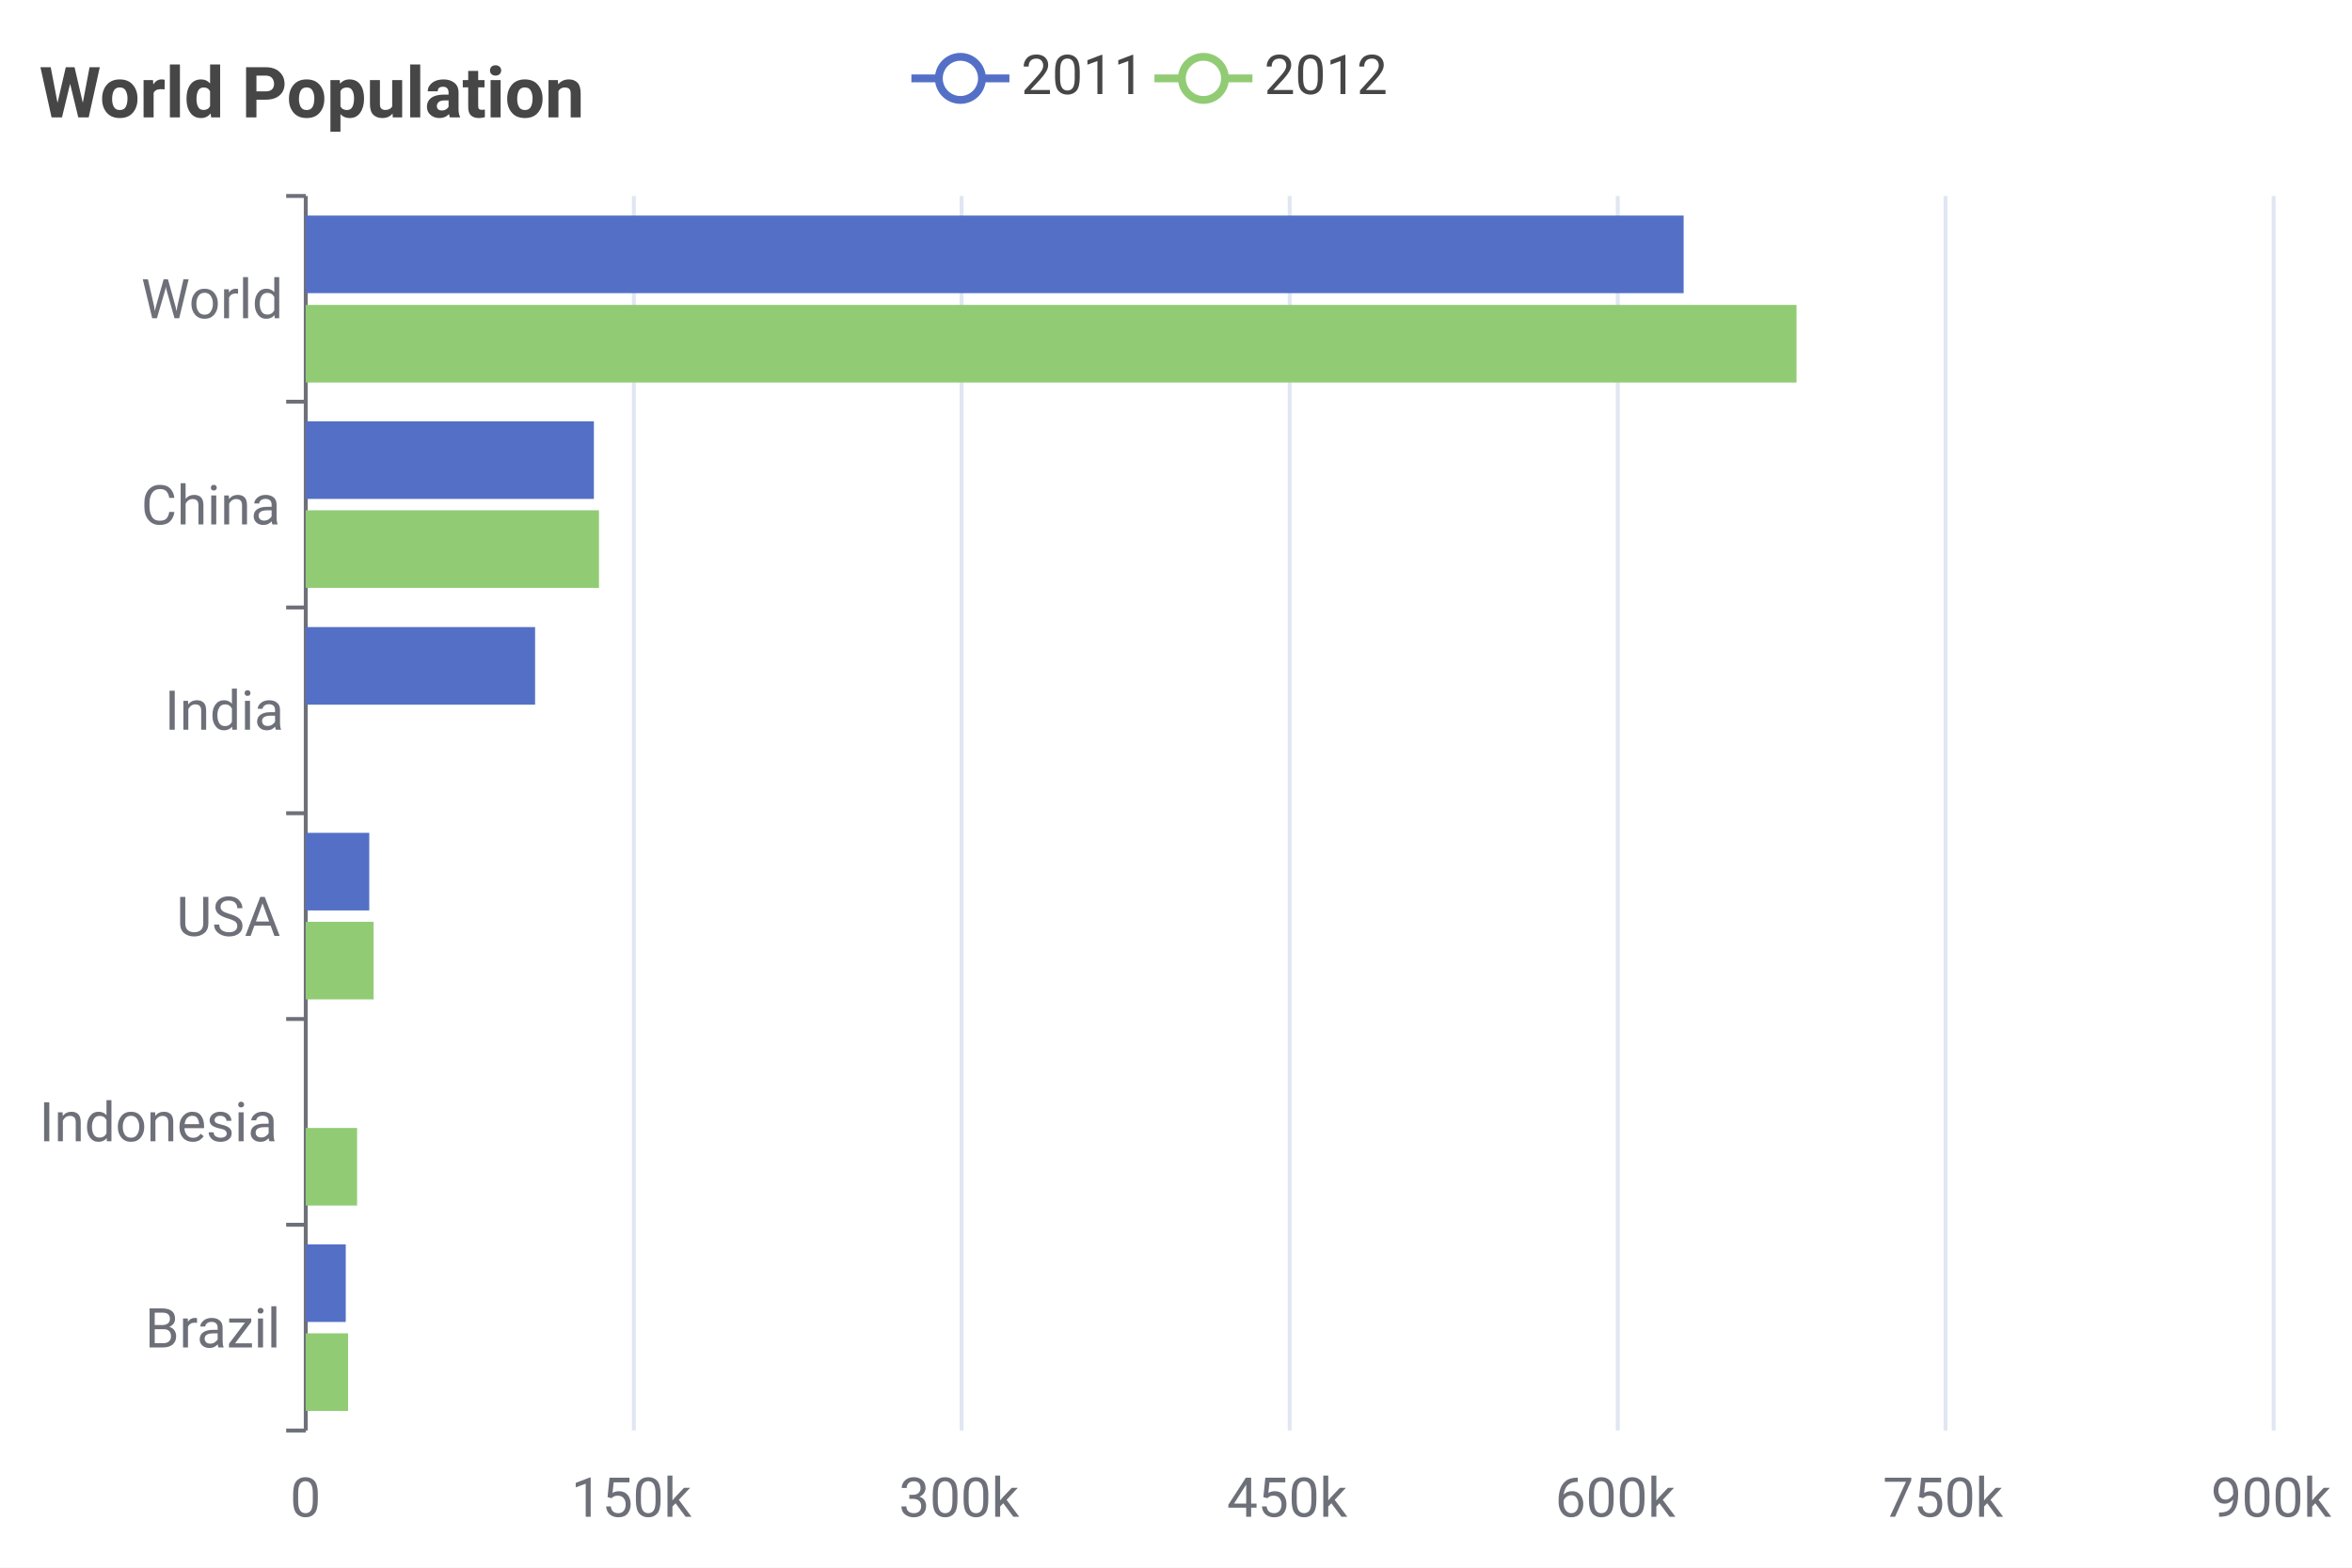
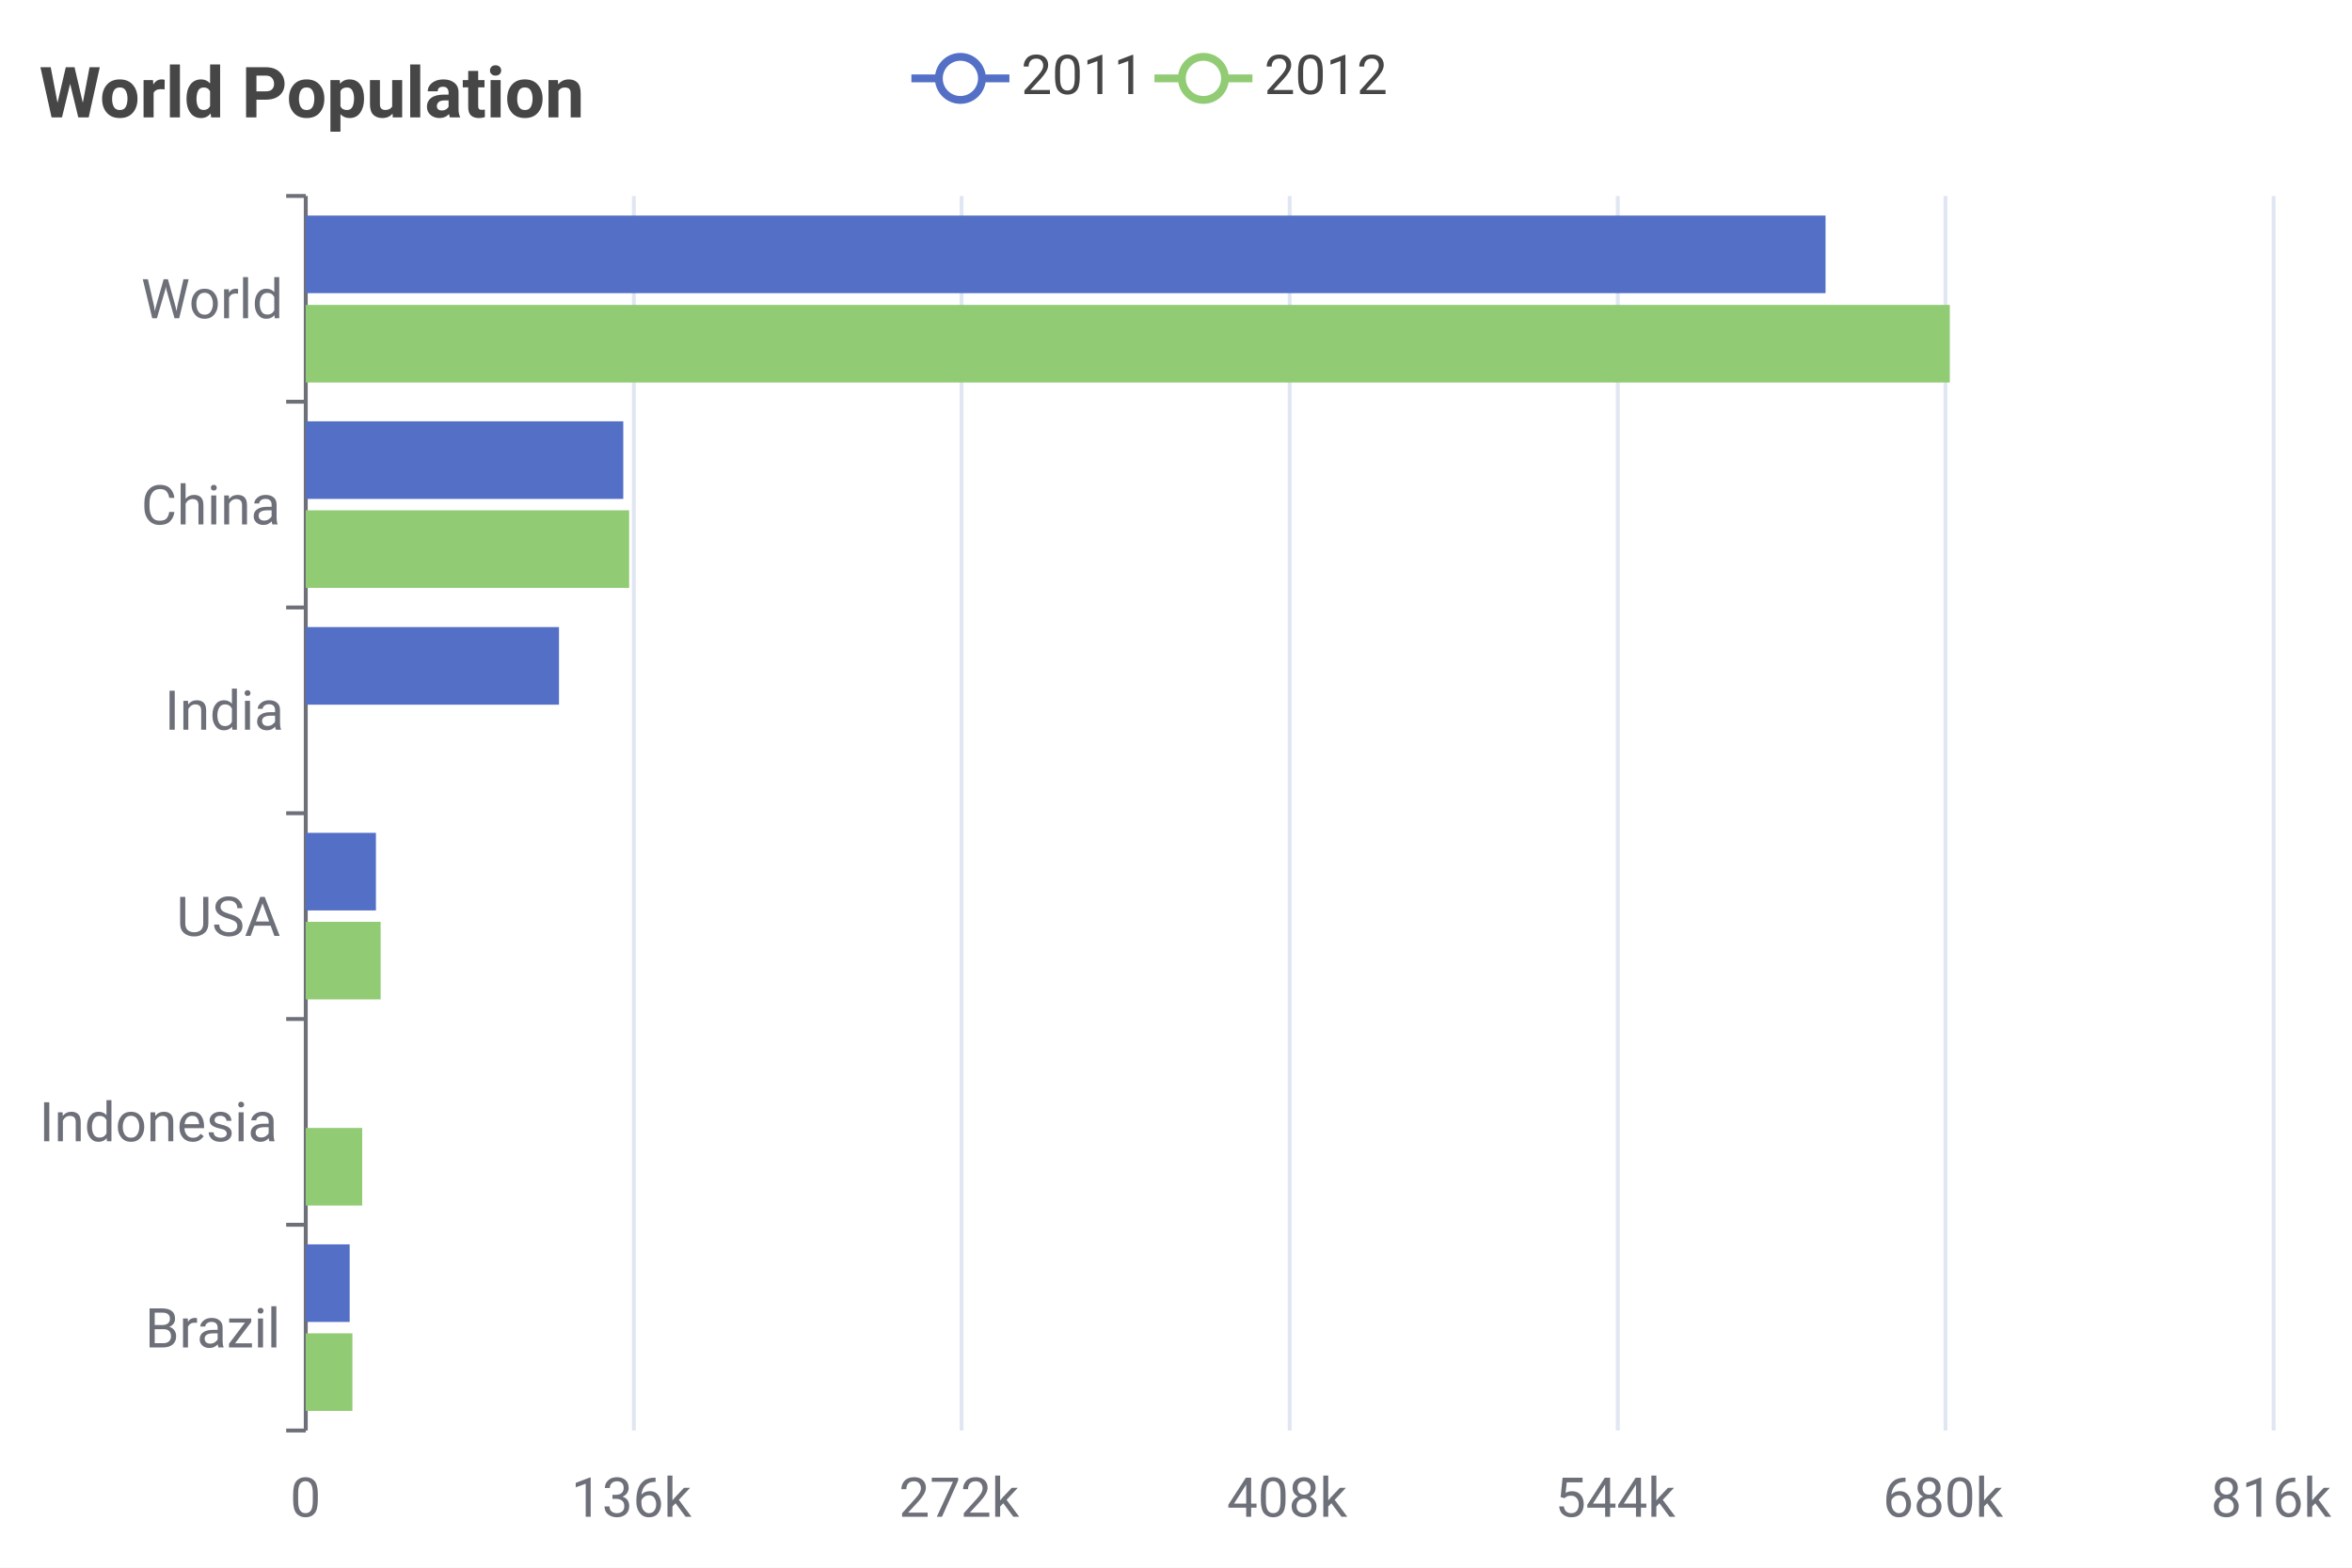
<svg xmlns="http://www.w3.org/2000/svg" width="600" height="400" viewBox="0 0 600 400">
  <rect x="0" y="0" width="600" height="400" fill="#FFFFFF" />
  <text font-size="18" x="10" y="10" dy="15" font-weight="bold" dominant-baseline="middle" font-family="Roboto" fill="#464646">
World Population
</text>
  <g>
    <line stroke-width="2" x1="232.5" y1="20" x2="257.5" y2="20" stroke="#5470C6" />
    <circle cx="245" cy="20" r="5.5" stroke-width="2" stroke="#5470C6" fill="#FFFFFF" />
    <text font-size="14" x="260.5" y="24" font-family="Roboto" fill="#464646">
2011
</text>
  </g>
  <g>
    <line stroke-width="2" x1="294.5" y1="20" x2="319.5" y2="20" stroke="#91CC75" />
    <circle cx="307" cy="20" r="5.5" stroke-width="2" stroke="#91CC75" fill="#FFFFFF" />
    <text font-size="14" x="322.5" y="24" font-family="Roboto" fill="#464646">
2012
</text>
  </g>
  <g>
    <g stroke="#6E7079">
      <line stroke-width="1" x1="78" y1="50" x2="78" y2="365" />
      <line stroke-width="1" x1="78" y1="50" x2="73" y2="50" />
      <line stroke-width="1" x1="78" y1="102.5" x2="73" y2="102.5" />
      <line stroke-width="1" x1="78" y1="155" x2="73" y2="155" />
      <line stroke-width="1" x1="78" y1="207.5" x2="73" y2="207.5" />
      <line stroke-width="1" x1="78" y1="260" x2="73" y2="260" />
      <line stroke-width="1" x1="78" y1="312.5" x2="73" y2="312.5" />
      <line stroke-width="1" x1="78" y1="365" x2="73" y2="365" />
    </g>
    <text font-size="14" x="36" y="81.2" font-family="Roboto" fill="#6E7079">
World
</text>
    <text font-size="14" x="36" y="133.8" font-family="Roboto" fill="#6E7079">
China
</text>
    <text font-size="14" x="42" y="186.2" font-family="Roboto" fill="#6E7079">
India
</text>
    <text font-size="14" x="45" y="238.8" font-family="Roboto" fill="#6E7079">
USA
</text>
    <text font-size="14" x="10" y="291.2" font-family="Roboto" fill="#6E7079">
Indonesia
</text>
    <text font-size="14" x="37" y="343.8" font-family="Roboto" fill="#6E7079">
Brazil
</text>
  </g>
  <g>
    <text font-size="14" x="74" y="387" font-family="Roboto" fill="#6E7079">
0
</text>
    <text font-size="14" x="145.7" y="387" font-family="Roboto" fill="#6E7079">
- 150k
+ 136k
</text>
    <text font-size="14" x="229.3" y="387" font-family="Roboto" fill="#6E7079">
- 300k
+ 272k
</text>
    <text font-size="14" x="313" y="387" font-family="Roboto" fill="#6E7079">
- 450k
+ 408k
</text>
    <text font-size="14" x="396.7" y="387" font-family="Roboto" fill="#6E7079">
- 600k
+ 544k
</text>
    <text font-size="14" x="480.3" y="387" font-family="Roboto" fill="#6E7079">
- 750k
+ 680k
</text>
    <text font-size="14" x="564" y="387" font-family="Roboto" fill="#6E7079">
- 900k
+ 816k
</text>
  </g>
  <g stroke="#E0E6F2">
    <line stroke-width="1" x1="161.7" y1="50" x2="161.7" y2="365" />
    <line stroke-width="1" x1="245.3" y1="50" x2="245.3" y2="365" />
    <line stroke-width="1" x1="329" y1="50" x2="329" y2="365" />
    <line stroke-width="1" x1="412.7" y1="50" x2="412.7" y2="365" />
    <line stroke-width="1" x1="496.3" y1="50" x2="496.3" y2="365" />
    <line stroke-width="1" x1="580" y1="50" x2="580" y2="365" />
  </g>
-   <rect x="78" y="317.5" width="10.2" height="19.8" fill="#5470C6" />
-   <rect x="78" y="212.5" width="16.2" height="19.8" fill="#5470C6" />
-   <rect x="78" y="160" width="58.5" height="19.8" fill="#5470C6" />
-   <rect x="78" y="107.5" width="73.5" height="19.8" fill="#5470C6" />
-   <rect x="78" y="55" width="351.5" height="19.8" fill="#5470C6" />
-   <rect x="78" y="340.2" width="10.8" height="19.8" fill="#91CC75" />
-   <rect x="78" y="287.8" width="13.1" height="19.8" fill="#91CC75" />
-   <rect x="78" y="235.2" width="17.3" height="19.8" fill="#91CC75" />
-   <rect x="78" y="130.2" width="74.8" height="19.8" fill="#91CC75" />
-   <rect x="78" y="77.8" width="380.3" height="19.8" fill="#91CC75" />
+   <rect x="78" y="317.5" width="11.2" height="19.8" fill="#5470C6" />
+   <rect x="78" y="212.5" width="17.9" height="19.8" fill="#5470C6" />
+   <rect x="78" y="160" width="64.6" height="19.8" fill="#5470C6" />
+   <rect x="78" y="107.5" width="81" height="19.8" fill="#5470C6" />
+   <rect x="78" y="55" width="387.7" height="19.8" fill="#5470C6" />
+   <rect x="78" y="340.2" width="11.9" height="19.8" fill="#91CC75" />
+   <rect x="78" y="287.8" width="14.4" height="19.8" fill="#91CC75" />
+   <rect x="78" y="235.2" width="19.1" height="19.8" fill="#91CC75" />
+   <rect x="78" y="130.2" width="82.5" height="19.8" fill="#91CC75" />
+   <rect x="78" y="77.8" width="419.4" height="19.8" fill="#91CC75" />
</svg>
